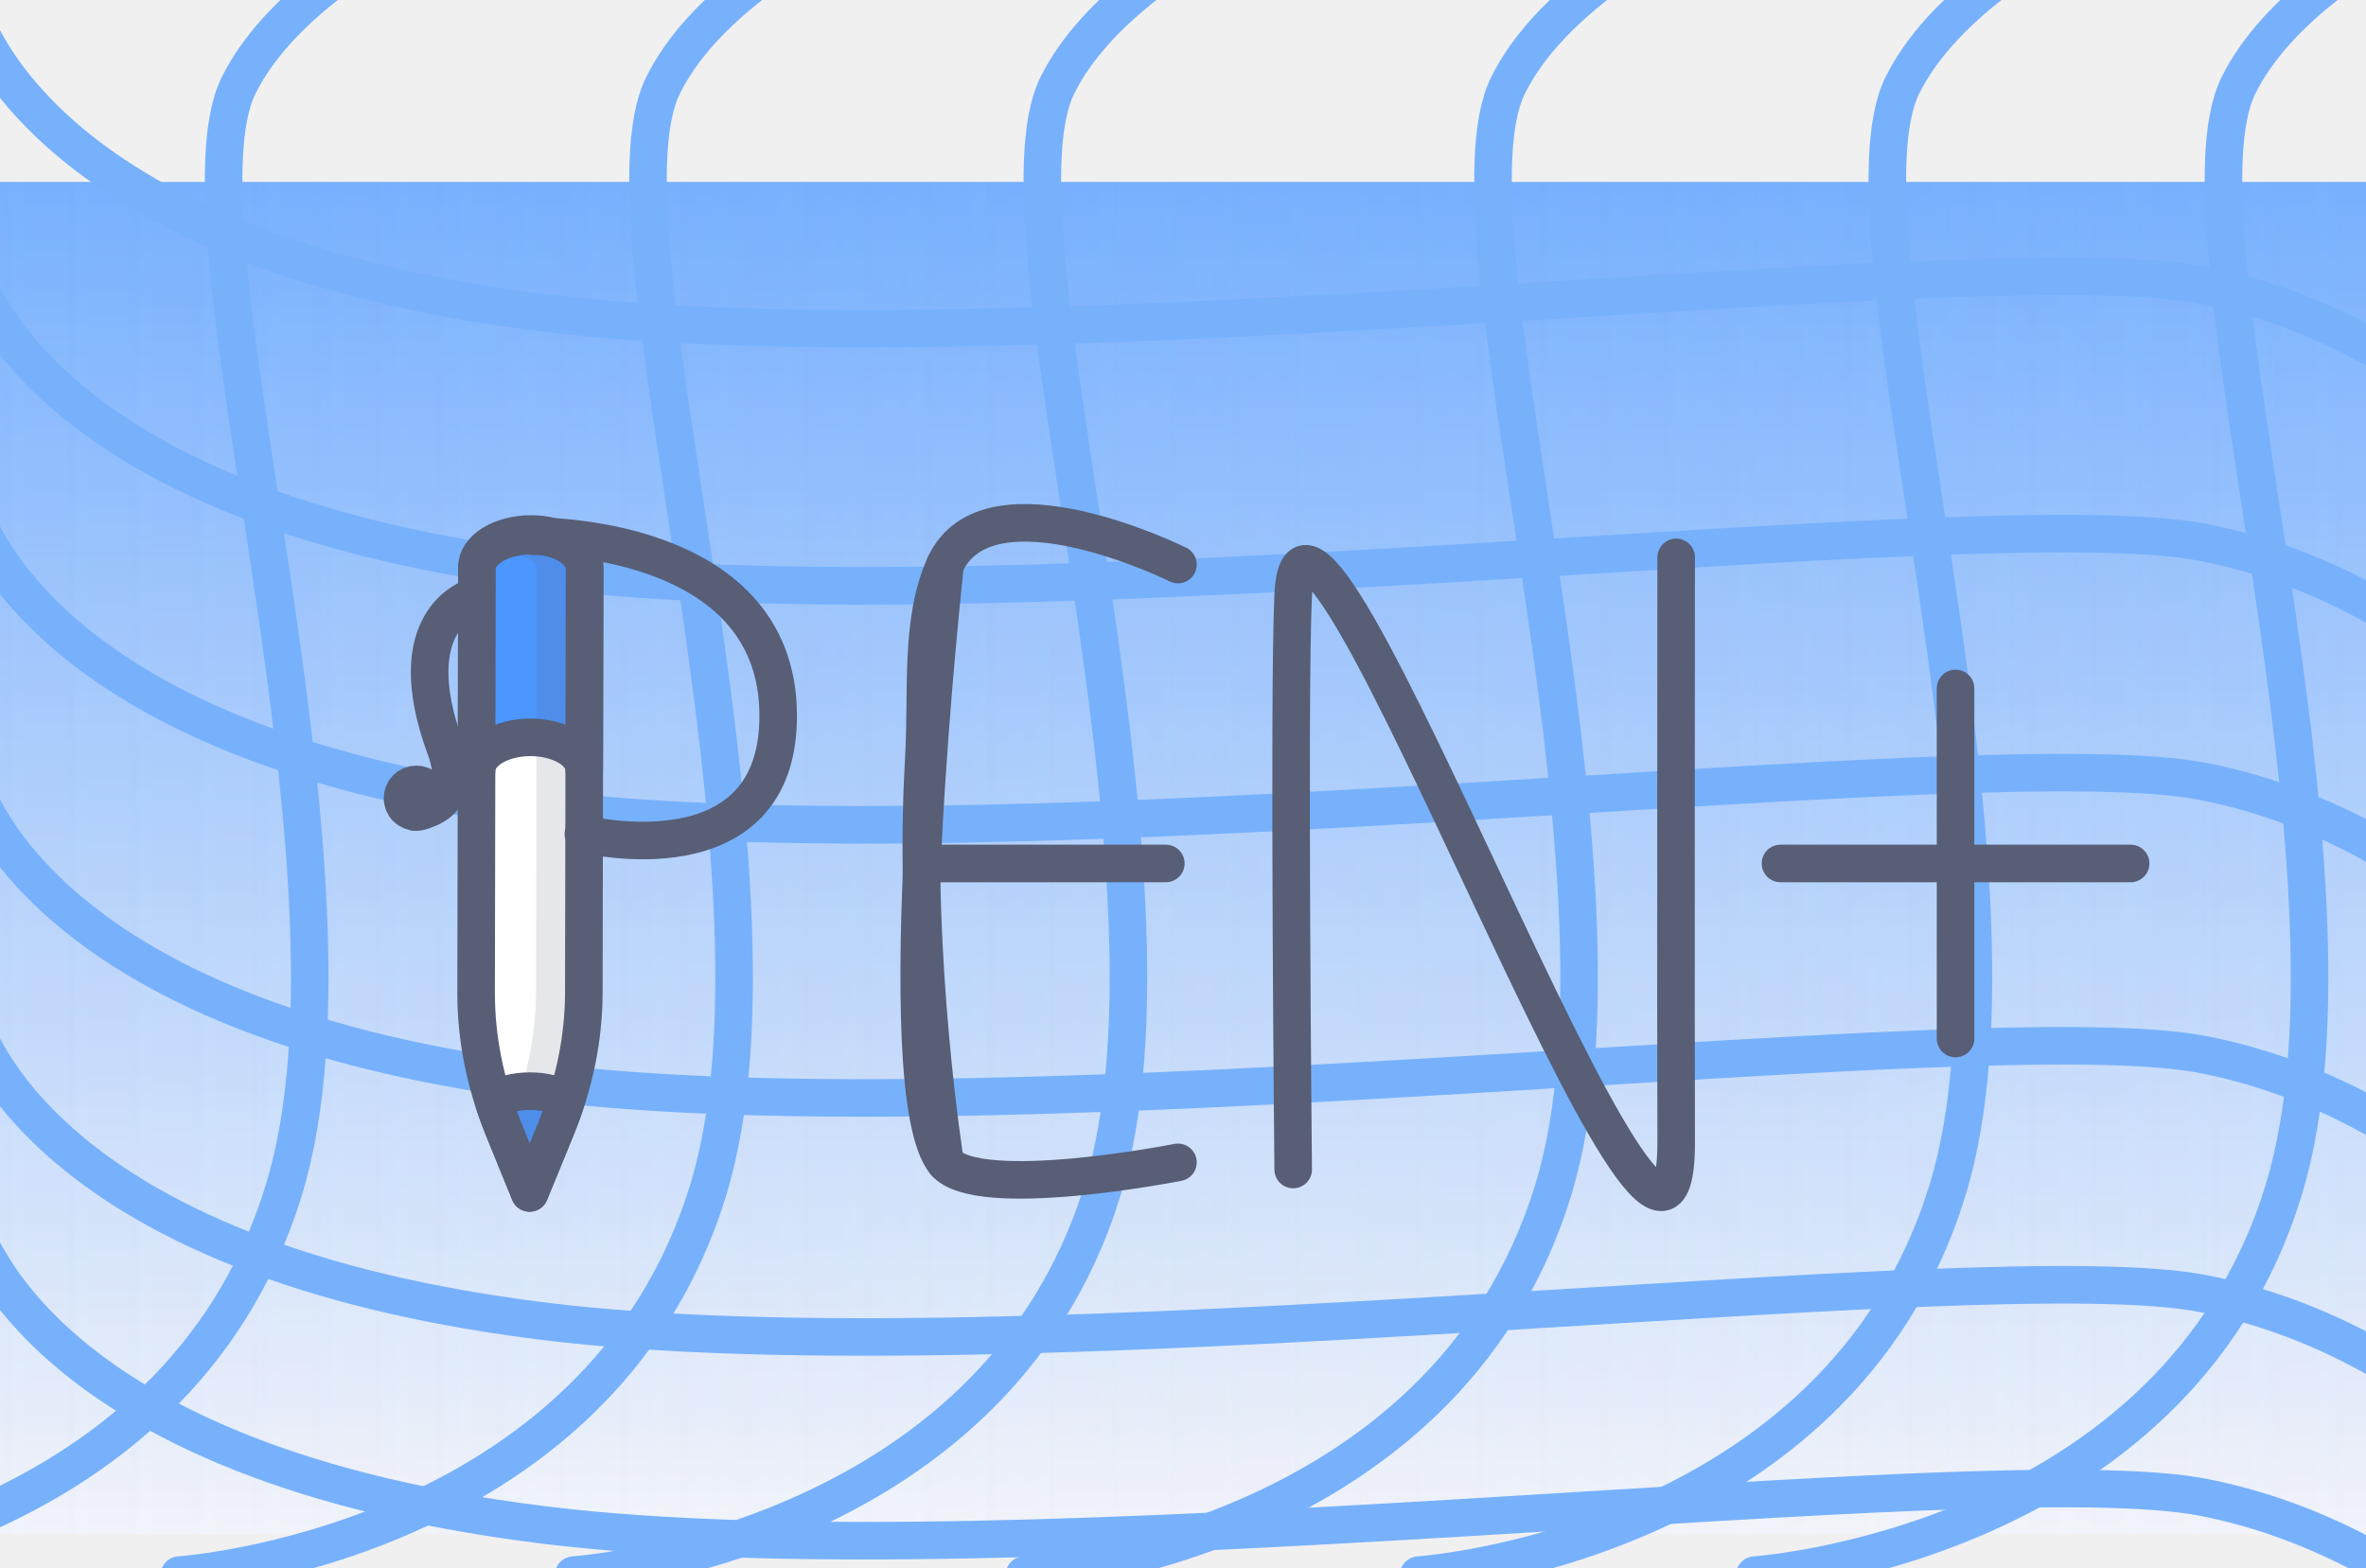
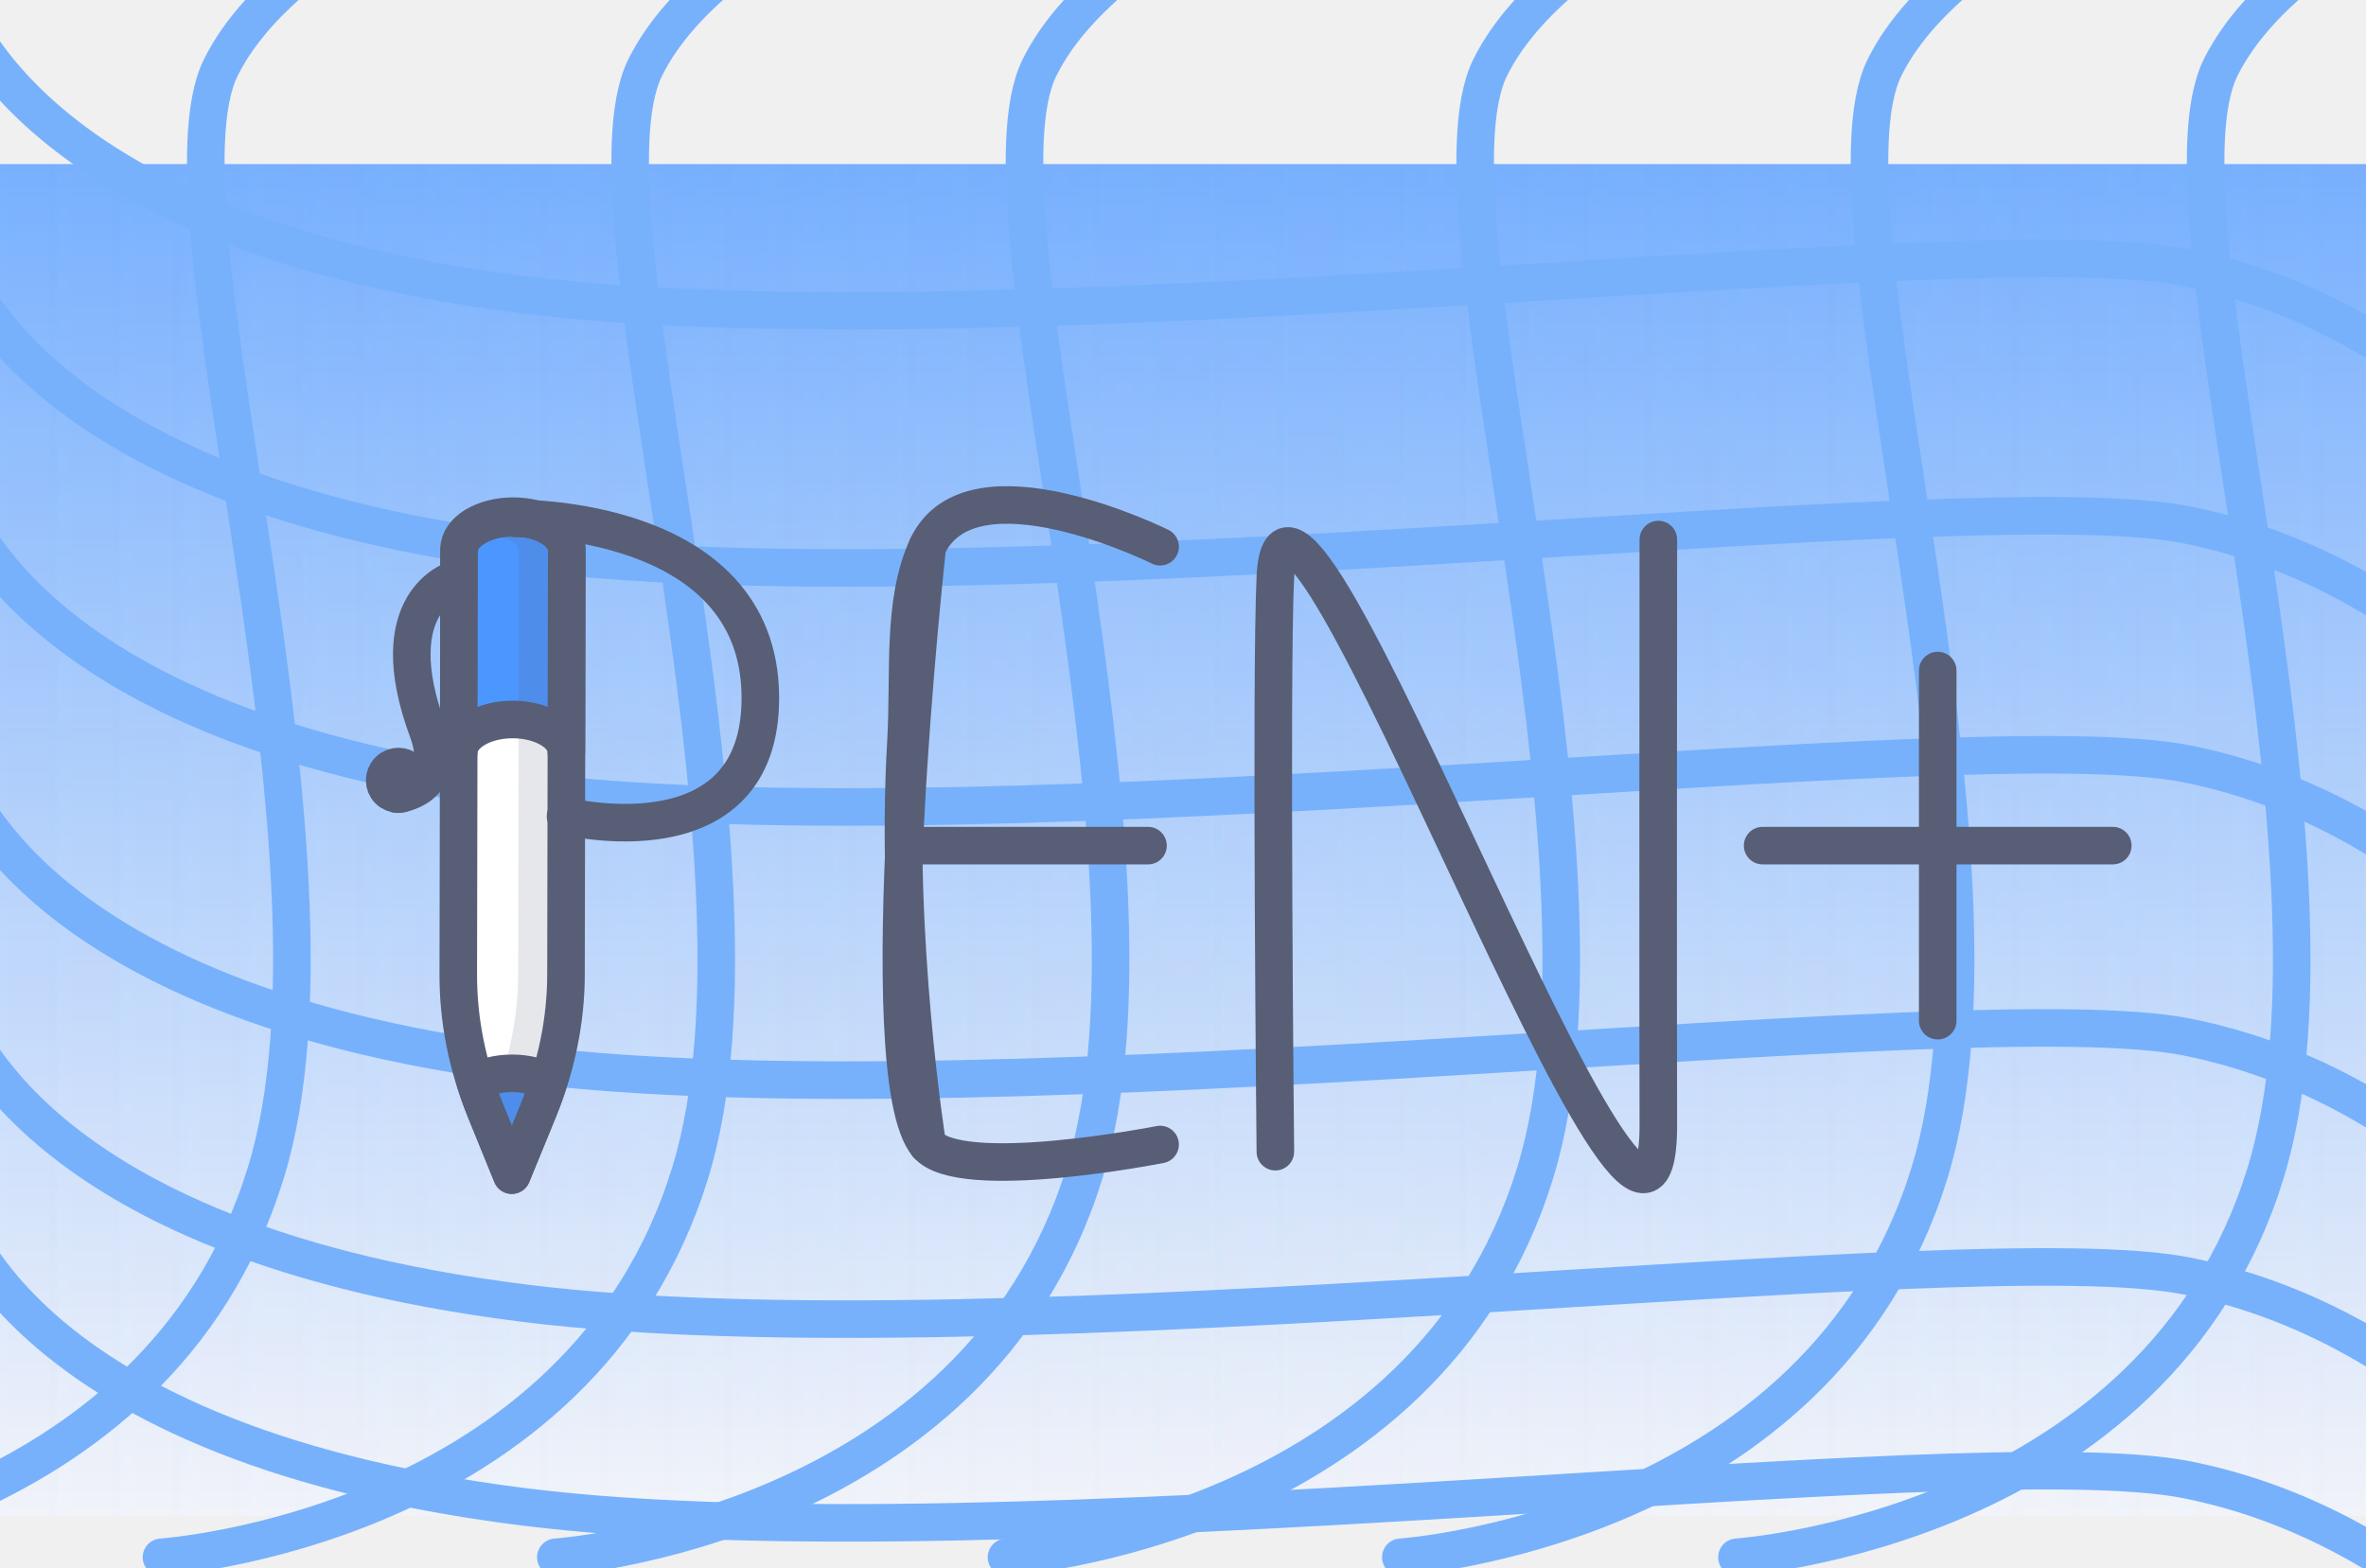
- <svg xmlns="http://www.w3.org/2000/svg" version="1.1" width="770.5" height="510.5" viewBox="70.25,75.25,630,360">
+ <svg xmlns="http://www.w3.org/2000/svg" version="1.1" width="770.5" height="510.5" viewBox="75,80,630,360">
  <defs>
    <linearGradient x1="315" y1="0" x2="315" y2="360" gradientUnits="userSpaceOnUse" id="color-1">
      <stop offset="0" stop-color="#5fa2ff" />
      <stop offset="1" stop-color="#f1f3f9" />
    </linearGradient>
    <linearGradient x1="675" y1="180" x2="-45" y2="180" gradientUnits="userSpaceOnUse" id="color-2">
      <stop offset="0" stop-color="#f2f4fa" stop-opacity="0" />
      <stop offset="1" stop-color="#f2f4fa" stop-opacity="0.173" />
    </linearGradient>
    <linearGradient x1="-45" y1="180" x2="675" y2="180" gradientUnits="userSpaceOnUse" id="color-3">
      <stop offset="0" stop-color="#f2f4fa" stop-opacity="0" />
      <stop offset="1" stop-color="#f2f4fa" stop-opacity="0.173" />
    </linearGradient>
  </defs>
  <g transform="translate(92.5,95)">
    <g data-paper-data="{&quot;isPaintingLayer&quot;:true}" stroke-miterlimit="10" stroke-dasharray="" stroke-dashoffset="0" style="mix-blend-mode: normal">
      <g fill-rule="nonzero" stroke="none" stroke-width="0.723" stroke-linecap="butt" stroke-linejoin="miter">
        <path d="M-45,360v-360h720v360z" fill="url(#color-1)" />
        <path d="M-45,360v-360h720v360z" data-paper-data="{&quot;index&quot;:null}" fill="url(#color-2)" />
        <path d="M-45,360v-360h720v360z" fill="url(#color-3)" />
      </g>
      <g fill="none" fill-rule="nonzero" stroke="#77b1fc" stroke-width="10" stroke-linecap="round" stroke-linejoin="miter">
        <path d="M25.5,371c0,0 111.591,-7.504 140.768,-102.351c26.113,-84.888 -31.101,-255.691 -11.984,-294.343c20.131,-40.704 99.216,-64.306 99.216,-64.306" />
        <path d="M130.5,371c0,0 111.591,-7.504 140.768,-102.351c26.113,-84.888 -31.101,-255.691 -11.984,-294.343c20.131,-40.704 99.216,-64.306 99.216,-64.306" />
        <path d="M250.5,371c0,0 111.591,-7.504 140.768,-102.351c26.113,-84.888 -31.101,-255.691 -11.984,-294.343c20.131,-40.704 99.216,-64.306 99.216,-64.306" />
        <path d="M355.5,371c0,0 111.591,-7.504 140.768,-102.351c26.113,-84.888 -31.101,-255.691 -11.984,-294.343c20.131,-40.704 99.216,-64.306 99.216,-64.306" />
        <path d="M445,371c0,0 111.591,-7.504 140.768,-102.351c26.113,-84.888 -31.101,-255.691 -11.984,-294.343c20.131,-40.704 99.216,-64.306 99.216,-64.306" />
        <path d="M-87.5,371c0,0 111.591,-7.504 140.768,-102.351c26.113,-84.888 -31.101,-255.691 -11.984,-294.343c20.131,-40.704 99.216,-64.306 99.216,-64.306" />
      </g>
      <g fill="none" fill-rule="nonzero" stroke="#77b1fc" stroke-width="10" stroke-linecap="round" stroke-linejoin="miter">
        <path d="M-31.463,17.998c0,0 11.28,67.644 153.843,85.331c127.594,15.829 384.327,-18.853 442.425,-7.265c61.182,12.203 96.658,60.143 96.658,60.143" />
        <path d="M-31.463,81.647c0,0 11.28,67.644 153.843,85.331c127.594,15.829 384.327,-18.853 442.425,-7.265c61.182,12.203 96.658,60.143 96.658,60.143" />
        <path d="M-31.463,154.389c0,0 11.28,67.644 153.843,85.331c127.594,15.829 384.327,-18.853 442.425,-7.265c61.182,12.203 96.658,60.143 96.658,60.143" />
        <path d="M-31.463,218.038c0,0 11.28,67.644 153.843,85.331c127.594,15.829 384.327,-18.853 442.425,-7.265c61.182,12.203 96.658,60.143 96.658,60.143" />
        <path d="M-31.463,272.291c0,0 11.28,67.644 153.843,85.331c127.594,15.829 384.327,-18.853 442.425,-7.265c61.182,12.203 96.658,60.143 96.658,60.143" />
        <path d="M-31.463,-50.5c0,0 11.28,67.644 153.843,85.331c127.594,15.829 384.327,-18.853 442.425,-7.265c61.182,12.203 96.658,60.143 96.658,60.143" />
      </g>
      <g stroke="#575e75" stroke-width="10" stroke-linecap="round">
        <path d="M125.875,251.899l-7.095,17.322l-7.05,-17.293c-4.809,-11.807 -7.228,-23.929 -7.205,-36.104l0.21,-113.261c0.011,-4.849 6.435,-8.79 14.36,-8.805c7.914,-0.014 14.332,3.898 14.32,8.747l-0.207,113.263c-0.02,12.177 -2.482,24.314 -7.334,36.13" fill="#ffffff" fill-rule="evenodd" stroke-linejoin="round" />
        <path d="M88.333,167.79c0,0 13.892,-1.138 8.055,-16.937c-12.634,-34.19 6.981,-40.143 6.981,-40.143" fill="none" fill-rule="evenodd" stroke-linejoin="round" />
        <path d="M131.305,98.373c1.33,1.33 2.106,2.91 2.103,4.585l-0.101,53.532c-0.023,-1.643 -0.741,-3.097 -2.04,-4.395c-2.511,-2.511 -7.095,-4.183 -12.278,-4.2c-7.814,0.011 -14.211,3.869 -14.34,8.652l0.098,-53.535c0.011,-4.838 6.435,-8.79 14.349,-8.833c5.177,0.017 9.704,1.683 12.212,4.191M128.558,244.459c-0.778,2.514 -1.686,4.961 -2.683,7.452l-7.104,17.319l-7.035,-17.296c-0.994,-2.476 -1.884,-4.929 -2.654,-7.44c2.508,-1.456 5.955,-2.364 9.738,-2.373c3.786,-0.006 7.222,0.891 9.735,2.341" fill="#4c97ff" fill-rule="evenodd" stroke-linejoin="round" />
        <path d="M131.308,97.927c1.333,1.333 2.109,2.913 2.103,4.591l-0.178,113.246c-0.057,12.18 -2.528,24.32 -7.36,36.144l-7.107,17.316l-3.855,-9.451l3.209,-7.851c4.826,-11.824 7.297,-23.958 7.354,-36.138l0.181,-113.249c0,-1.678 -0.776,-3.258 -2.106,-4.588c-1.856,-1.856 -4.797,-3.246 -8.336,-3.855c1.212,-0.224 2.519,-0.353 3.881,-0.353c5.179,0.02 9.707,1.686 12.215,4.194" fill="#575e75" fill-rule="evenodd" stroke-linejoin="round" opacity="0.15" />
        <path d="M91.188,161.499c1.436,1.436 1.439,3.76 0.003,5.197c-1.436,1.436 -3.763,1.436 -5.197,0.003c-1.436,-1.436 -1.425,-3.763 0.009,-5.197c1.436,-1.436 3.757,-1.436 5.194,0z" fill="#575e75" fill-rule="evenodd" stroke-linejoin="round" />
        <path d="M119.818,94.349c0,0 64.806,-1.147 65.142,47.437c0.31,44.801 -51.872,31.853 -51.872,31.853" fill="none" fill-rule="nonzero" stroke-linejoin="miter" />
        <path d="M229.411,261.086c0,0 -8.754,-54.959 -5.693,-106.986c1.085,-18.436 -1.138,-37.461 5.693,-52.212c11.585,-25.017 61.993,0 61.993,0" fill="none" fill-rule="nonzero" stroke-linejoin="miter" />
        <path d="M291.404,261.086c0,0 -53.214,10.49 -61.993,0c-15.528,-18.553 0,-159.197 0,-159.197" data-paper-data="{&quot;index&quot;:null}" fill="none" fill-rule="nonzero" stroke-linejoin="miter" />
        <path d="M228.251,181.487h59.929" fill="none" fill-rule="nonzero" stroke-linejoin="miter" />
        <path d="M424.068,99.977c0,0 -0.116,131.029 0,155.49c0.369,77.623 -99.145,-205.095 -101.977,-145.459c-1.268,26.71 0,152.982 0,152.982" fill="none" fill-rule="nonzero" stroke-linejoin="miter" />
        <path d="M451.841,181.487h93.237" fill="none" fill-rule="nonzero" stroke-linejoin="miter" />
        <path d="M498.459,228.106v-93.237" fill="none" fill-rule="nonzero" stroke-linejoin="miter" />
      </g>
    </g>
  </g>
</svg>
